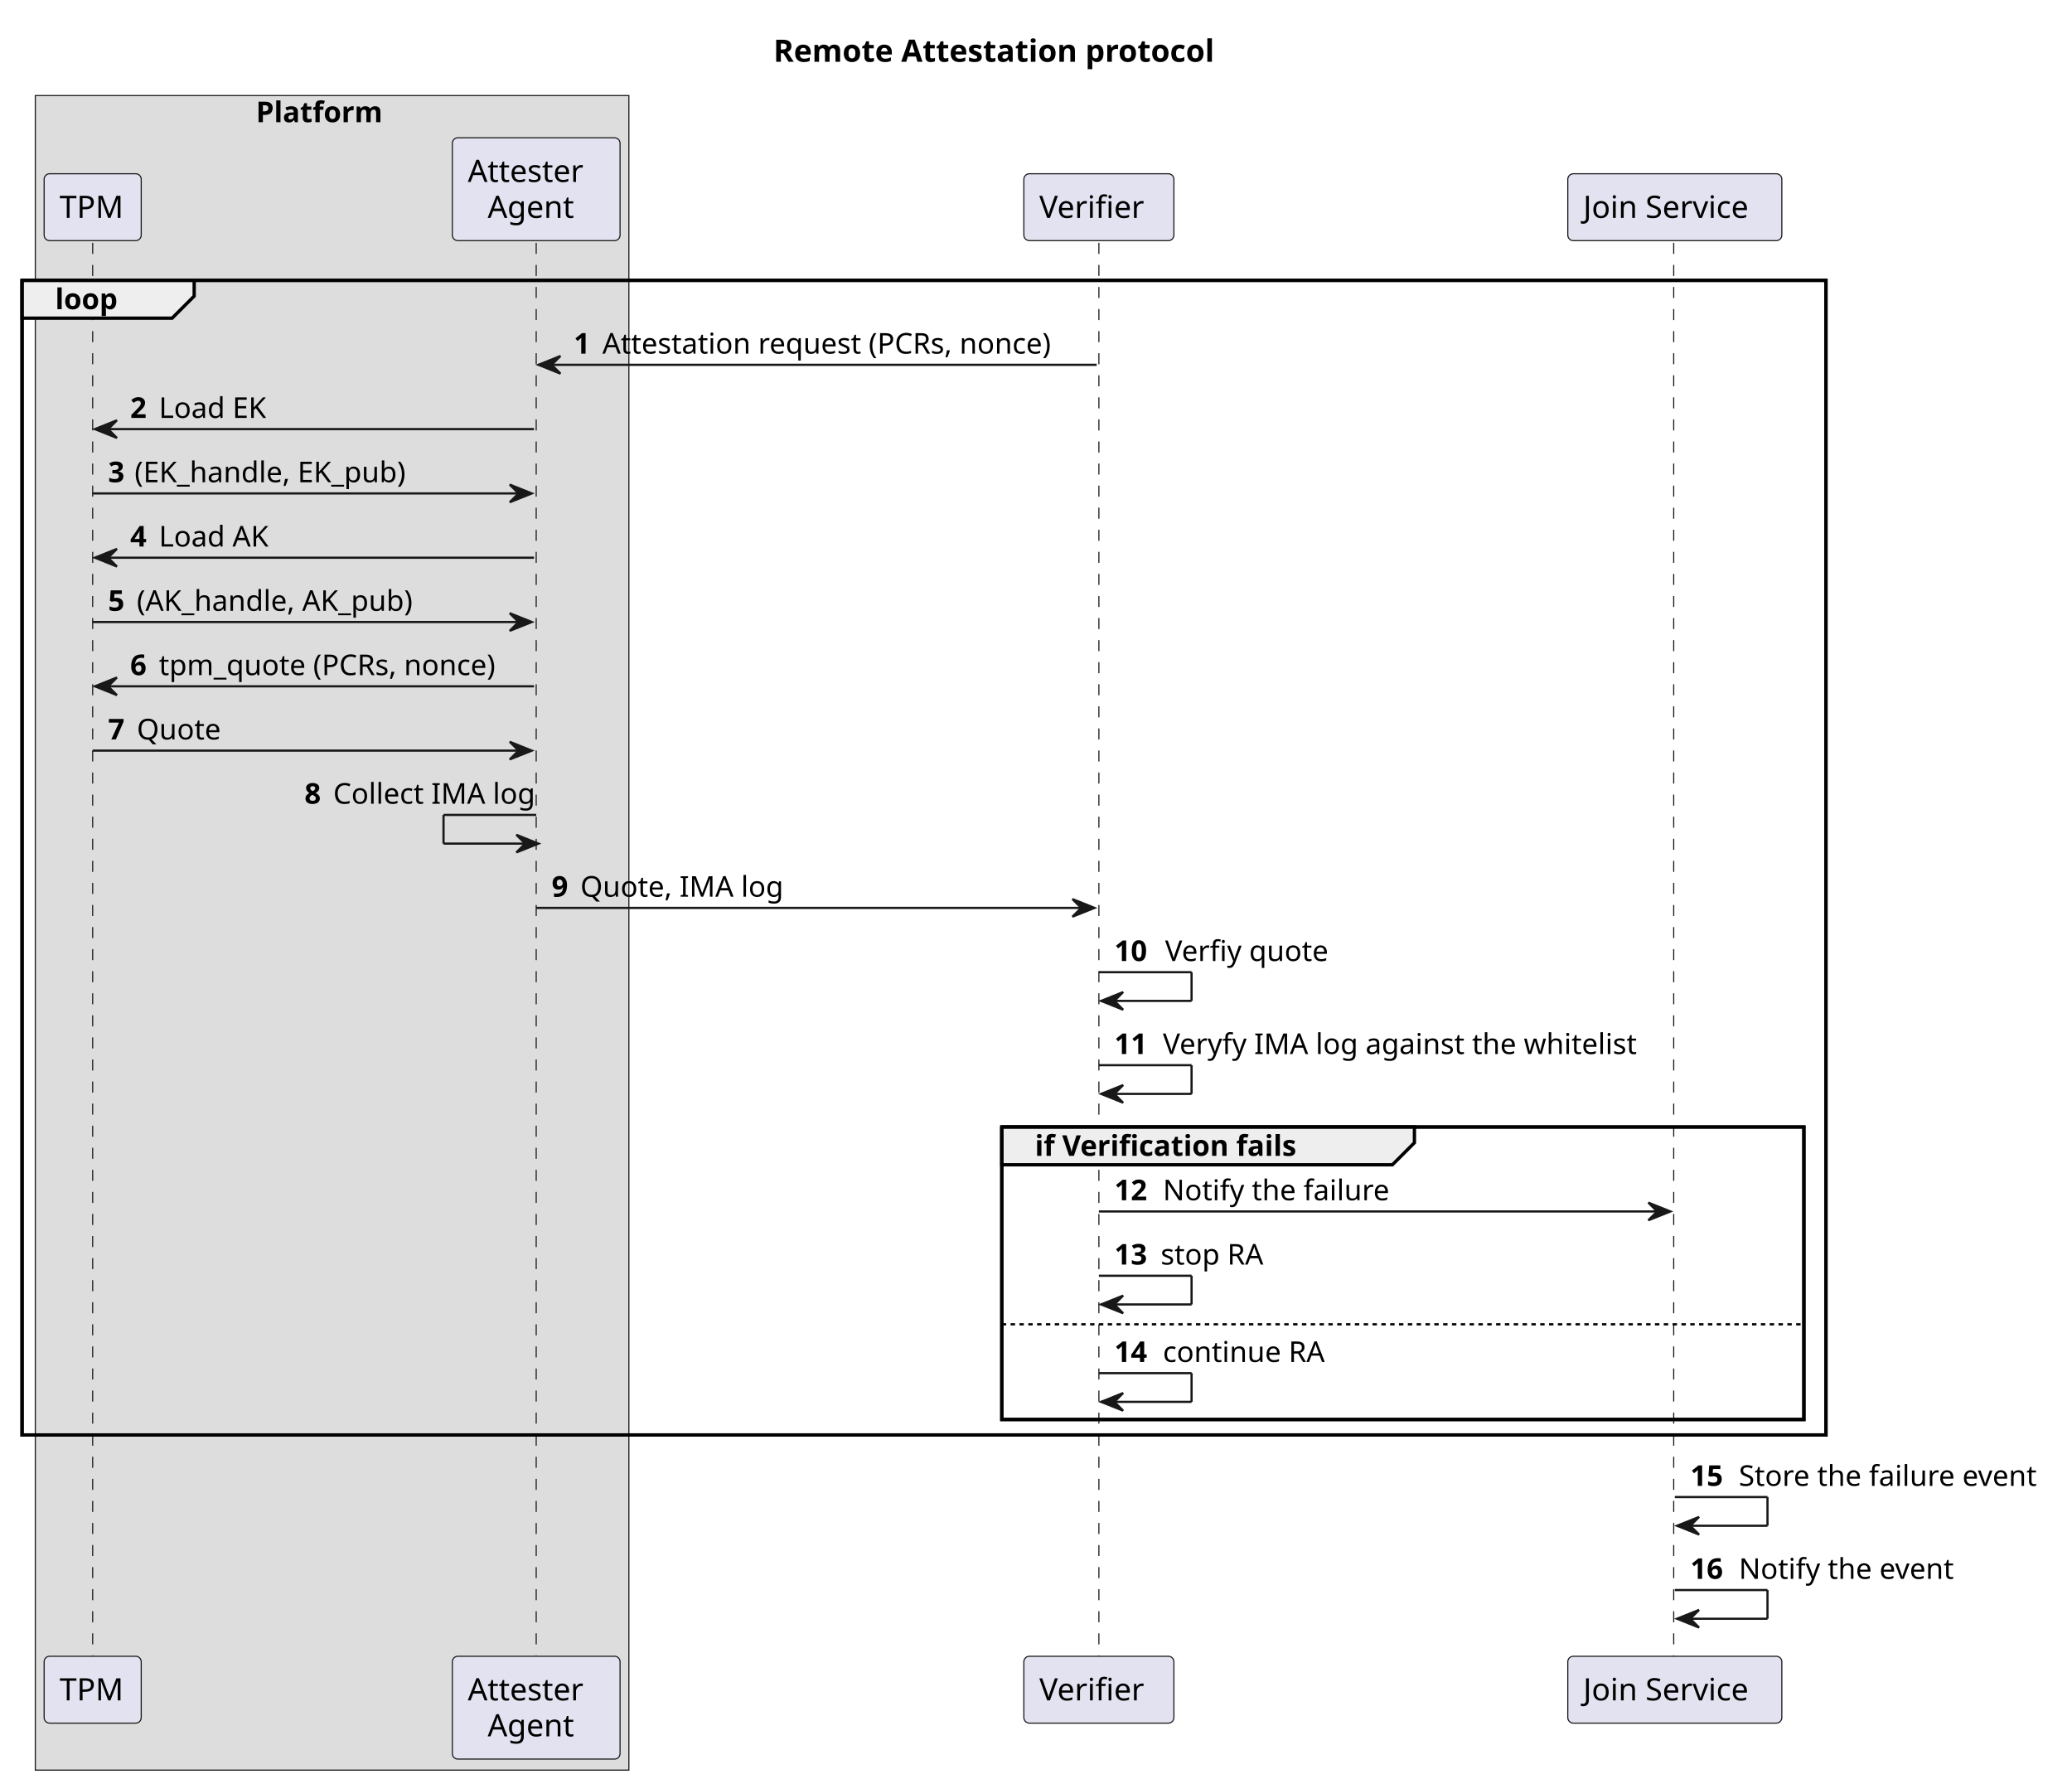
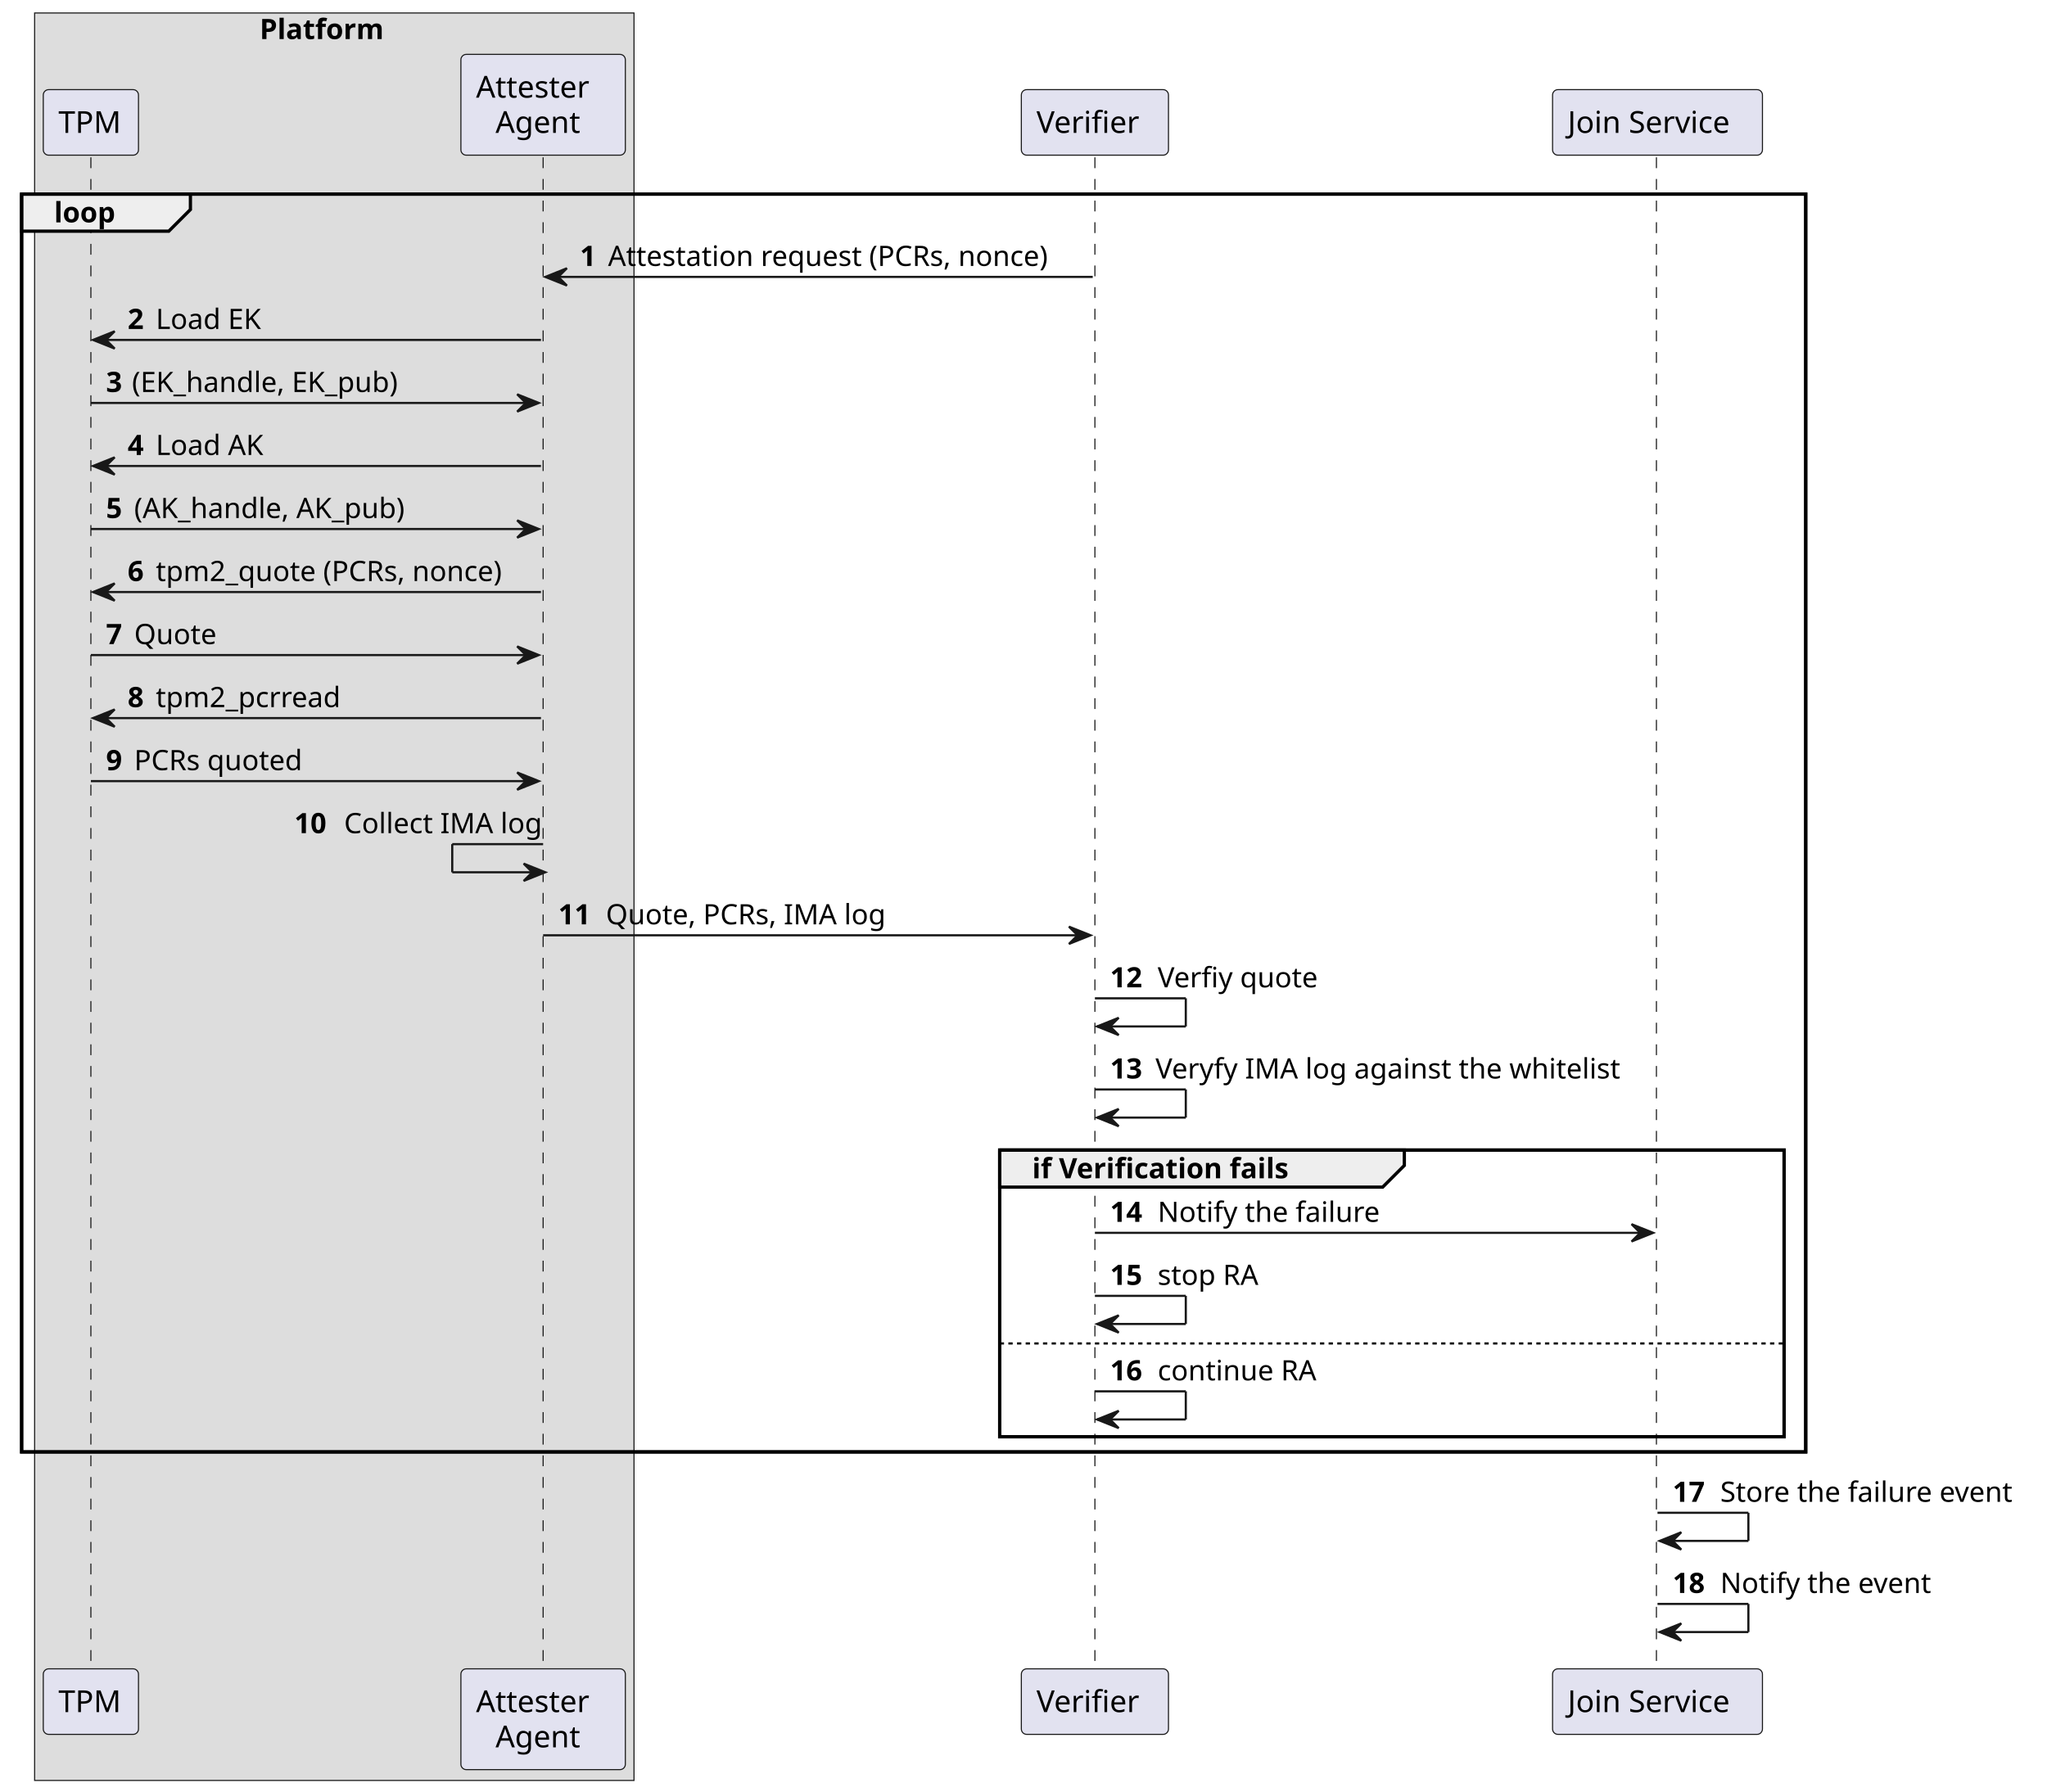
- <svg xmlns="http://www.w3.org/2000/svg" contentStyleType="text/css" height="808px" preserveAspectRatio="none" style="width:939px;height:808px;background:#FFFFFF;" version="1.1" viewBox="0 0 939 808" width="939px" zoomAndPan="magnify">
+ <svg xmlns="http://www.w3.org/2000/svg" contentStyleType="text/css" height="828px" preserveAspectRatio="none" style="width:946px;height:828px;background:#FFFFFF;" version="1.1" viewBox="0 0 946 828" width="946px" zoomAndPan="magnify">
  <defs />
  <g>
-     <text fill="#000000" font-family="sans-serif" font-size="14" font-weight="bold" lengthAdjust="spacing" textLength="237" x="350.5" y="27.995">Remote Attestation protocol</text>
-     <rect fill="#DDDDDD" height="758.711" style="stroke:#181818;stroke-width:0.5;" width="269" x="16" y="43.297" />
-     <text fill="#000000" font-family="sans-serif" font-size="13" font-weight="bold" lengthAdjust="spacing" textLength="69" x="116" y="55.364">Platform</text>
-     <rect fill="none" height="523.125" style="stroke:#000000;stroke-width:1.5;" width="817.5" x="10" y="127.023" />
-     <rect fill="none" height="132.531" style="stroke:#000000;stroke-width:1.5;" width="363.5" x="454" y="510.617" />
-     <line style="stroke:#181818;stroke-width:0.5;stroke-dasharray:5.0,5.0;" x1="42" x2="42" y1="110.023" y2="751.414" />
-     <line style="stroke:#181818;stroke-width:0.5;stroke-dasharray:5.0,5.0;" x1="243" x2="243" y1="110.023" y2="751.414" />
-     <line style="stroke:#181818;stroke-width:0.5;stroke-dasharray:5.0,5.0;" x1="498" x2="498" y1="110.023" y2="751.414" />
-     <line style="stroke:#181818;stroke-width:0.5;stroke-dasharray:5.0,5.0;" x1="758.5" x2="758.5" y1="110.023" y2="751.414" />
-     <rect fill="#E2E2F0" height="30.297" rx="2.5" ry="2.5" style="stroke:#181818;stroke-width:0.5;" width="44" x="20" y="78.727" />
-     <text fill="#000000" font-family="sans-serif" font-size="14" lengthAdjust="spacing" textLength="30" x="27" y="98.722">TPM</text>
-     <rect fill="#E2E2F0" height="30.297" rx="2.5" ry="2.5" style="stroke:#181818;stroke-width:0.5;" width="44" x="20" y="750.414" />
-     <text fill="#000000" font-family="sans-serif" font-size="14" lengthAdjust="spacing" textLength="30" x="27" y="770.409">TPM</text>
-     <rect fill="#E2E2F0" height="46.594" rx="2.5" ry="2.5" style="stroke:#181818;stroke-width:0.5;" width="76" x="205" y="62.43" />
-     <text fill="#000000" font-family="sans-serif" font-size="14" lengthAdjust="spacing" textLength="62" x="212" y="82.425">Attester</text>
-     <text fill="#000000" font-family="sans-serif" font-size="14" lengthAdjust="spacing" textLength="44" x="221" y="98.722">Agent</text>
-     <rect fill="#E2E2F0" height="46.594" rx="2.5" ry="2.5" style="stroke:#181818;stroke-width:0.5;" width="76" x="205" y="750.414" />
-     <text fill="#000000" font-family="sans-serif" font-size="14" lengthAdjust="spacing" textLength="62" x="212" y="770.409">Attester</text>
-     <text fill="#000000" font-family="sans-serif" font-size="14" lengthAdjust="spacing" textLength="44" x="221" y="786.706">Agent</text>
-     <rect fill="#E2E2F0" height="30.297" rx="2.5" ry="2.5" style="stroke:#181818;stroke-width:0.5;" width="68" x="464" y="78.727" />
-     <text fill="#000000" font-family="sans-serif" font-size="14" lengthAdjust="spacing" textLength="54" x="471" y="98.722">Verifier</text>
-     <rect fill="#E2E2F0" height="30.297" rx="2.5" ry="2.5" style="stroke:#181818;stroke-width:0.5;" width="68" x="464" y="750.414" />
-     <text fill="#000000" font-family="sans-serif" font-size="14" lengthAdjust="spacing" textLength="54" x="471" y="770.409">Verifier</text>
-     <rect fill="#E2E2F0" height="30.297" rx="2.5" ry="2.5" style="stroke:#181818;stroke-width:0.5;" width="97" x="710.5" y="78.727" />
-     <text fill="#000000" font-family="sans-serif" font-size="14" lengthAdjust="spacing" textLength="83" x="717.5" y="98.722">Join Service</text>
-     <rect fill="#E2E2F0" height="30.297" rx="2.5" ry="2.5" style="stroke:#181818;stroke-width:0.5;" width="97" x="710.5" y="750.414" />
-     <text fill="#000000" font-family="sans-serif" font-size="14" lengthAdjust="spacing" textLength="83" x="717.5" y="770.409">Join Service</text>
-     <path d="M10,127.023 L88,127.023 L88,134.156 L78,144.156 L10,144.156 L10,127.023 " fill="#EEEEEE" style="stroke:#000000;stroke-width:1.5;" />
-     <rect fill="none" height="523.125" style="stroke:#000000;stroke-width:1.5;" width="817.5" x="10" y="127.023" />
-     <text fill="#000000" font-family="sans-serif" font-size="13" font-weight="bold" lengthAdjust="spacing" textLength="33" x="25" y="140.09">loop</text>
-     <polygon fill="#181818" points="254,161.289,244,165.289,254,169.289,250,165.289" style="stroke:#181818;stroke-width:1.0;" />
-     <line style="stroke:#181818;stroke-width:1.0;" x1="248" x2="497" y1="165.289" y2="165.289" />
-     <text fill="#000000" font-family="sans-serif" font-size="13" font-weight="bold" lengthAdjust="spacing" textLength="9" x="260" y="160.223">1</text>
-     <text fill="#000000" font-family="sans-serif" font-size="13" lengthAdjust="spacing" textLength="218" x="273" y="160.223">Attestation request (PCRs, nonce)</text>
-     <polygon fill="#181818" points="53,190.422,43,194.422,53,198.422,49,194.422" style="stroke:#181818;stroke-width:1.0;" />
-     <line style="stroke:#181818;stroke-width:1.0;" x1="47" x2="242" y1="194.422" y2="194.422" />
-     <text fill="#000000" font-family="sans-serif" font-size="13" font-weight="bold" lengthAdjust="spacing" textLength="9" x="59" y="189.356">2</text>
-     <text fill="#000000" font-family="sans-serif" font-size="13" lengthAdjust="spacing" textLength="51" x="72" y="189.356">Load EK</text>
-     <polygon fill="#181818" points="231,219.555,241,223.555,231,227.555,235,223.555" style="stroke:#181818;stroke-width:1.0;" />
-     <line style="stroke:#181818;stroke-width:1.0;" x1="42" x2="237" y1="223.555" y2="223.555" />
-     <text fill="#000000" font-family="sans-serif" font-size="13" font-weight="bold" lengthAdjust="spacing" textLength="8" x="49" y="218.489">3</text>
-     <text fill="#000000" font-family="sans-serif" font-size="13" lengthAdjust="spacing" textLength="131" x="61" y="218.489">(EK_handle, EK_pub)</text>
-     <polygon fill="#181818" points="53,248.688,43,252.688,53,256.688,49,252.688" style="stroke:#181818;stroke-width:1.0;" />
-     <line style="stroke:#181818;stroke-width:1.0;" x1="47" x2="242" y1="252.688" y2="252.688" />
-     <text fill="#000000" font-family="sans-serif" font-size="13" font-weight="bold" lengthAdjust="spacing" textLength="9" x="59" y="247.622">4</text>
-     <text fill="#000000" font-family="sans-serif" font-size="13" lengthAdjust="spacing" textLength="52" x="72" y="247.622">Load AK</text>
-     <polygon fill="#181818" points="231,277.82,241,281.82,231,285.82,235,281.82" style="stroke:#181818;stroke-width:1.0;" />
-     <line style="stroke:#181818;stroke-width:1.0;" x1="42" x2="237" y1="281.82" y2="281.82" />
-     <text fill="#000000" font-family="sans-serif" font-size="13" font-weight="bold" lengthAdjust="spacing" textLength="9" x="49" y="276.754">5</text>
-     <text fill="#000000" font-family="sans-serif" font-size="13" lengthAdjust="spacing" textLength="133" x="62" y="276.754">(AK_handle, AK_pub)</text>
-     <polygon fill="#181818" points="53,306.953,43,310.953,53,314.953,49,310.953" style="stroke:#181818;stroke-width:1.0;" />
-     <line style="stroke:#181818;stroke-width:1.0;" x1="47" x2="242" y1="310.953" y2="310.953" />
-     <text fill="#000000" font-family="sans-serif" font-size="13" font-weight="bold" lengthAdjust="spacing" textLength="9" x="59" y="305.887">6</text>
-     <text fill="#000000" font-family="sans-serif" font-size="13" lengthAdjust="spacing" textLength="164" x="72" y="305.887">tpm_quote (PCRs, nonce)</text>
-     <polygon fill="#181818" points="231,336.086,241,340.086,231,344.086,235,340.086" style="stroke:#181818;stroke-width:1.0;" />
-     <line style="stroke:#181818;stroke-width:1.0;" x1="42" x2="237" y1="340.086" y2="340.086" />
-     <text fill="#000000" font-family="sans-serif" font-size="13" font-weight="bold" lengthAdjust="spacing" textLength="9" x="49" y="335.02">7</text>
-     <text fill="#000000" font-family="sans-serif" font-size="13" lengthAdjust="spacing" textLength="39" x="62" y="335.02">Quote</text>
-     <line style="stroke:#181818;stroke-width:1.0;" x1="201" x2="243" y1="369.219" y2="369.219" />
-     <line style="stroke:#181818;stroke-width:1.0;" x1="201" x2="201" y1="369.219" y2="382.219" />
-     <line style="stroke:#181818;stroke-width:1.0;" x1="201" x2="242" y1="382.219" y2="382.219" />
-     <polygon fill="#181818" points="234,378.219,244,382.219,234,386.219,238,382.219" style="stroke:#181818;stroke-width:1.0;" />
-     <text fill="#000000" font-family="sans-serif" font-size="13" font-weight="bold" lengthAdjust="spacing" textLength="9" x="138" y="364.153">8</text>
-     <text fill="#000000" font-family="sans-serif" font-size="13" lengthAdjust="spacing" textLength="92" x="151" y="364.153">Collect IMA log</text>
-     <polygon fill="#181818" points="486,407.352,496,411.352,486,415.352,490,411.352" style="stroke:#181818;stroke-width:1.0;" />
-     <line style="stroke:#181818;stroke-width:1.0;" x1="243" x2="492" y1="411.352" y2="411.352" />
-     <text fill="#000000" font-family="sans-serif" font-size="13" font-weight="bold" lengthAdjust="spacing" textLength="9" x="250" y="406.286">9</text>
-     <text fill="#000000" font-family="sans-serif" font-size="13" lengthAdjust="spacing" textLength="92" x="263" y="406.286">Quote, IMA log</text>
-     <line style="stroke:#181818;stroke-width:1.0;" x1="498" x2="540" y1="440.484" y2="440.484" />
-     <line style="stroke:#181818;stroke-width:1.0;" x1="540" x2="540" y1="440.484" y2="453.484" />
-     <line style="stroke:#181818;stroke-width:1.0;" x1="499" x2="540" y1="453.484" y2="453.484" />
-     <polygon fill="#181818" points="509,449.484,499,453.484,509,457.484,505,453.484" style="stroke:#181818;stroke-width:1.0;" />
-     <text fill="#000000" font-family="sans-serif" font-size="13" font-weight="bold" lengthAdjust="spacing" textLength="19" x="505" y="435.418">10</text>
-     <text fill="#000000" font-family="sans-serif" font-size="13" lengthAdjust="spacing" textLength="79" x="528" y="435.418">Verfiy quote</text>
-     <line style="stroke:#181818;stroke-width:1.0;" x1="498" x2="540" y1="482.617" y2="482.617" />
-     <line style="stroke:#181818;stroke-width:1.0;" x1="540" x2="540" y1="482.617" y2="495.617" />
-     <line style="stroke:#181818;stroke-width:1.0;" x1="499" x2="540" y1="495.617" y2="495.617" />
-     <polygon fill="#181818" points="509,491.617,499,495.617,509,499.617,505,495.617" style="stroke:#181818;stroke-width:1.0;" />
-     <text fill="#000000" font-family="sans-serif" font-size="13" font-weight="bold" lengthAdjust="spacing" textLength="18" x="505" y="477.551">11</text>
-     <text fill="#000000" font-family="sans-serif" font-size="13" lengthAdjust="spacing" textLength="225" x="527" y="477.551">Veryfy IMA log against the whitelist</text>
-     <path d="M454,510.617 L641,510.617 L641,517.75 L631,527.75 L454,527.75 L454,510.617 " fill="#EEEEEE" style="stroke:#000000;stroke-width:1.5;" />
-     <rect fill="none" height="132.531" style="stroke:#000000;stroke-width:1.5;" width="363.5" x="454" y="510.617" />
-     <text fill="#000000" font-family="sans-serif" font-size="13" font-weight="bold" lengthAdjust="spacing" textLength="142" x="469" y="523.684">if Verification fails</text>
-     <polygon fill="#181818" points="747,544.883,757,548.883,747,552.883,751,548.883" style="stroke:#181818;stroke-width:1.0;" />
-     <line style="stroke:#181818;stroke-width:1.0;" x1="498" x2="753" y1="548.883" y2="548.883" />
-     <text fill="#000000" font-family="sans-serif" font-size="13" font-weight="bold" lengthAdjust="spacing" textLength="18" x="505" y="543.817">12</text>
-     <text fill="#000000" font-family="sans-serif" font-size="13" lengthAdjust="spacing" textLength="107" x="527" y="543.817">Notify the failure</text>
-     <line style="stroke:#181818;stroke-width:1.0;" x1="498" x2="540" y1="578.016" y2="578.016" />
-     <line style="stroke:#181818;stroke-width:1.0;" x1="540" x2="540" y1="578.016" y2="591.016" />
-     <line style="stroke:#181818;stroke-width:1.0;" x1="499" x2="540" y1="591.016" y2="591.016" />
-     <polygon fill="#181818" points="509,587.016,499,591.016,509,595.016,505,591.016" style="stroke:#181818;stroke-width:1.0;" />
-     <text fill="#000000" font-family="sans-serif" font-size="13" font-weight="bold" lengthAdjust="spacing" textLength="17" x="505" y="572.95">13</text>
-     <text fill="#000000" font-family="sans-serif" font-size="13" lengthAdjust="spacing" textLength="50" x="526" y="572.95">stop RA</text>
-     <line style="stroke:#000000;stroke-width:1.0;stroke-dasharray:2.0,2.0;" x1="454" x2="817.5" y1="600.016" y2="600.016" />
-     <line style="stroke:#181818;stroke-width:1.0;" x1="498" x2="540" y1="622.148" y2="622.148" />
-     <line style="stroke:#181818;stroke-width:1.0;" x1="540" x2="540" y1="622.148" y2="635.148" />
-     <line style="stroke:#181818;stroke-width:1.0;" x1="499" x2="540" y1="635.148" y2="635.148" />
-     <polygon fill="#181818" points="509,631.148,499,635.148,509,639.148,505,635.148" style="stroke:#181818;stroke-width:1.0;" />
-     <text fill="#000000" font-family="sans-serif" font-size="13" font-weight="bold" lengthAdjust="spacing" textLength="18" x="505" y="617.082">14</text>
-     <text fill="#000000" font-family="sans-serif" font-size="13" lengthAdjust="spacing" textLength="77" x="527" y="617.082">continue RA</text>
-     <line style="stroke:#181818;stroke-width:1.0;" x1="759" x2="801" y1="678.281" y2="678.281" />
-     <line style="stroke:#181818;stroke-width:1.0;" x1="801" x2="801" y1="678.281" y2="691.281" />
-     <line style="stroke:#181818;stroke-width:1.0;" x1="760" x2="801" y1="691.281" y2="691.281" />
-     <polygon fill="#181818" points="770,687.281,760,691.281,770,695.281,766,691.281" style="stroke:#181818;stroke-width:1.0;" />
-     <text fill="#000000" font-family="sans-serif" font-size="13" font-weight="bold" lengthAdjust="spacing" textLength="18" x="766" y="673.215">15</text>
-     <text fill="#000000" font-family="sans-serif" font-size="13" lengthAdjust="spacing" textLength="144" x="788" y="673.215">Store the failure event</text>
-     <line style="stroke:#181818;stroke-width:1.0;" x1="759" x2="801" y1="720.414" y2="720.414" />
-     <line style="stroke:#181818;stroke-width:1.0;" x1="801" x2="801" y1="720.414" y2="733.414" />
-     <line style="stroke:#181818;stroke-width:1.0;" x1="760" x2="801" y1="733.414" y2="733.414" />
-     <polygon fill="#181818" points="770,729.414,760,733.414,770,737.414,766,733.414" style="stroke:#181818;stroke-width:1.0;" />
-     <text fill="#000000" font-family="sans-serif" font-size="13" font-weight="bold" lengthAdjust="spacing" textLength="18" x="766" y="715.348">16</text>
-     <text fill="#000000" font-family="sans-serif" font-size="13" lengthAdjust="spacing" textLength="104" x="788" y="715.348">Notify the event</text>
+     <rect fill="#DDDDDD" height="816.977" style="stroke:#181818;stroke-width:0.5;" width="277" x="16" y="6" />
+     <text fill="#000000" font-family="sans-serif" font-size="13" font-weight="bold" lengthAdjust="spacing" textLength="69" x="120" y="18.067">Platform</text>
+     <rect fill="none" height="581.391" style="stroke:#000000;stroke-width:1.5;" width="824.5" x="10" y="89.727" />
+     <rect fill="none" height="132.531" style="stroke:#000000;stroke-width:1.5;" width="362.5" x="462" y="531.586" />
+     <line style="stroke:#181818;stroke-width:0.5;stroke-dasharray:5.0,5.0;" x1="42" x2="42" y1="72.727" y2="772.383" />
+     <line style="stroke:#181818;stroke-width:0.5;stroke-dasharray:5.0,5.0;" x1="251" x2="251" y1="72.727" y2="772.383" />
+     <line style="stroke:#181818;stroke-width:0.5;stroke-dasharray:5.0,5.0;" x1="506" x2="506" y1="72.727" y2="772.383" />
+     <line style="stroke:#181818;stroke-width:0.5;stroke-dasharray:5.0,5.0;" x1="765.5" x2="765.5" y1="72.727" y2="772.383" />
+     <rect fill="#E2E2F0" height="30.297" rx="2.5" ry="2.5" style="stroke:#181818;stroke-width:0.5;" width="44" x="20" y="41.43" />
+     <text fill="#000000" font-family="sans-serif" font-size="14" lengthAdjust="spacing" textLength="30" x="27" y="61.425">TPM</text>
+     <rect fill="#E2E2F0" height="30.297" rx="2.5" ry="2.5" style="stroke:#181818;stroke-width:0.5;" width="44" x="20" y="771.383" />
+     <text fill="#000000" font-family="sans-serif" font-size="14" lengthAdjust="spacing" textLength="30" x="27" y="791.378">TPM</text>
+     <rect fill="#E2E2F0" height="46.594" rx="2.5" ry="2.5" style="stroke:#181818;stroke-width:0.5;" width="76" x="213" y="25.133" />
+     <text fill="#000000" font-family="sans-serif" font-size="14" lengthAdjust="spacing" textLength="62" x="220" y="45.128">Attester</text>
+     <text fill="#000000" font-family="sans-serif" font-size="14" lengthAdjust="spacing" textLength="44" x="229" y="61.425">Agent</text>
+     <rect fill="#E2E2F0" height="46.594" rx="2.5" ry="2.5" style="stroke:#181818;stroke-width:0.5;" width="76" x="213" y="771.383" />
+     <text fill="#000000" font-family="sans-serif" font-size="14" lengthAdjust="spacing" textLength="62" x="220" y="791.378">Attester</text>
+     <text fill="#000000" font-family="sans-serif" font-size="14" lengthAdjust="spacing" textLength="44" x="229" y="807.675">Agent</text>
+     <rect fill="#E2E2F0" height="30.297" rx="2.5" ry="2.5" style="stroke:#181818;stroke-width:0.5;" width="68" x="472" y="41.43" />
+     <text fill="#000000" font-family="sans-serif" font-size="14" lengthAdjust="spacing" textLength="54" x="479" y="61.425">Verifier</text>
+     <rect fill="#E2E2F0" height="30.297" rx="2.5" ry="2.5" style="stroke:#181818;stroke-width:0.5;" width="68" x="472" y="771.383" />
+     <text fill="#000000" font-family="sans-serif" font-size="14" lengthAdjust="spacing" textLength="54" x="479" y="791.378">Verifier</text>
+     <rect fill="#E2E2F0" height="30.297" rx="2.5" ry="2.5" style="stroke:#181818;stroke-width:0.5;" width="97" x="717.5" y="41.43" />
+     <text fill="#000000" font-family="sans-serif" font-size="14" lengthAdjust="spacing" textLength="83" x="724.5" y="61.425">Join Service</text>
+     <rect fill="#E2E2F0" height="30.297" rx="2.5" ry="2.5" style="stroke:#181818;stroke-width:0.5;" width="97" x="717.5" y="771.383" />
+     <text fill="#000000" font-family="sans-serif" font-size="14" lengthAdjust="spacing" textLength="83" x="724.5" y="791.378">Join Service</text>
+     <path d="M10,89.727 L88,89.727 L88,96.859 L78,106.859 L10,106.859 L10,89.727 " fill="#EEEEEE" style="stroke:#000000;stroke-width:1.5;" />
+     <rect fill="none" height="581.391" style="stroke:#000000;stroke-width:1.5;" width="824.5" x="10" y="89.727" />
+     <text fill="#000000" font-family="sans-serif" font-size="13" font-weight="bold" lengthAdjust="spacing" textLength="33" x="25" y="102.793">loop</text>
+     <polygon fill="#181818" points="262,123.992,252,127.992,262,131.992,258,127.992" style="stroke:#181818;stroke-width:1.0;" />
+     <line style="stroke:#181818;stroke-width:1.0;" x1="256" x2="505" y1="127.992" y2="127.992" />
+     <text fill="#000000" font-family="sans-serif" font-size="13" font-weight="bold" lengthAdjust="spacing" textLength="9" x="268" y="122.926">1</text>
+     <text fill="#000000" font-family="sans-serif" font-size="13" lengthAdjust="spacing" textLength="218" x="281" y="122.926">Attestation request (PCRs, nonce)</text>
+     <polygon fill="#181818" points="53,153.125,43,157.125,53,161.125,49,157.125" style="stroke:#181818;stroke-width:1.0;" />
+     <line style="stroke:#181818;stroke-width:1.0;" x1="47" x2="250" y1="157.125" y2="157.125" />
+     <text fill="#000000" font-family="sans-serif" font-size="13" font-weight="bold" lengthAdjust="spacing" textLength="9" x="59" y="152.059">2</text>
+     <text fill="#000000" font-family="sans-serif" font-size="13" lengthAdjust="spacing" textLength="51" x="72" y="152.059">Load EK</text>
+     <polygon fill="#181818" points="239,182.258,249,186.258,239,190.258,243,186.258" style="stroke:#181818;stroke-width:1.0;" />
+     <line style="stroke:#181818;stroke-width:1.0;" x1="42" x2="245" y1="186.258" y2="186.258" />
+     <text fill="#000000" font-family="sans-serif" font-size="13" font-weight="bold" lengthAdjust="spacing" textLength="8" x="49" y="181.192">3</text>
+     <text fill="#000000" font-family="sans-serif" font-size="13" lengthAdjust="spacing" textLength="131" x="61" y="181.192">(EK_handle, EK_pub)</text>
+     <polygon fill="#181818" points="53,211.391,43,215.391,53,219.391,49,215.391" style="stroke:#181818;stroke-width:1.0;" />
+     <line style="stroke:#181818;stroke-width:1.0;" x1="47" x2="250" y1="215.391" y2="215.391" />
+     <text fill="#000000" font-family="sans-serif" font-size="13" font-weight="bold" lengthAdjust="spacing" textLength="9" x="59" y="210.325">4</text>
+     <text fill="#000000" font-family="sans-serif" font-size="13" lengthAdjust="spacing" textLength="52" x="72" y="210.325">Load AK</text>
+     <polygon fill="#181818" points="239,240.523,249,244.523,239,248.523,243,244.523" style="stroke:#181818;stroke-width:1.0;" />
+     <line style="stroke:#181818;stroke-width:1.0;" x1="42" x2="245" y1="244.523" y2="244.523" />
+     <text fill="#000000" font-family="sans-serif" font-size="13" font-weight="bold" lengthAdjust="spacing" textLength="9" x="49" y="239.458">5</text>
+     <text fill="#000000" font-family="sans-serif" font-size="13" lengthAdjust="spacing" textLength="133" x="62" y="239.458">(AK_handle, AK_pub)</text>
+     <polygon fill="#181818" points="53,269.656,43,273.656,53,277.656,49,273.656" style="stroke:#181818;stroke-width:1.0;" />
+     <line style="stroke:#181818;stroke-width:1.0;" x1="47" x2="250" y1="273.656" y2="273.656" />
+     <text fill="#000000" font-family="sans-serif" font-size="13" font-weight="bold" lengthAdjust="spacing" textLength="9" x="59" y="268.59">6</text>
+     <text fill="#000000" font-family="sans-serif" font-size="13" lengthAdjust="spacing" textLength="172" x="72" y="268.59">tpm2_quote (PCRs, nonce)</text>
+     <polygon fill="#181818" points="239,298.789,249,302.789,239,306.789,243,302.789" style="stroke:#181818;stroke-width:1.0;" />
+     <line style="stroke:#181818;stroke-width:1.0;" x1="42" x2="245" y1="302.789" y2="302.789" />
+     <text fill="#000000" font-family="sans-serif" font-size="13" font-weight="bold" lengthAdjust="spacing" textLength="9" x="49" y="297.723">7</text>
+     <text fill="#000000" font-family="sans-serif" font-size="13" lengthAdjust="spacing" textLength="39" x="62" y="297.723">Quote</text>
+     <polygon fill="#181818" points="53,327.922,43,331.922,53,335.922,49,331.922" style="stroke:#181818;stroke-width:1.0;" />
+     <line style="stroke:#181818;stroke-width:1.0;" x1="47" x2="250" y1="331.922" y2="331.922" />
+     <text fill="#000000" font-family="sans-serif" font-size="13" font-weight="bold" lengthAdjust="spacing" textLength="9" x="59" y="326.856">8</text>
+     <text fill="#000000" font-family="sans-serif" font-size="13" lengthAdjust="spacing" textLength="90" x="72" y="326.856">tpm2_pcrread</text>
+     <polygon fill="#181818" points="239,357.055,249,361.055,239,365.055,243,361.055" style="stroke:#181818;stroke-width:1.0;" />
+     <line style="stroke:#181818;stroke-width:1.0;" x1="42" x2="245" y1="361.055" y2="361.055" />
+     <text fill="#000000" font-family="sans-serif" font-size="13" font-weight="bold" lengthAdjust="spacing" textLength="9" x="49" y="355.989">9</text>
+     <text fill="#000000" font-family="sans-serif" font-size="13" lengthAdjust="spacing" textLength="82" x="62" y="355.989">PCRs quoted</text>
+     <line style="stroke:#181818;stroke-width:1.0;" x1="209" x2="251" y1="390.188" y2="390.188" />
+     <line style="stroke:#181818;stroke-width:1.0;" x1="209" x2="209" y1="390.188" y2="403.188" />
+     <line style="stroke:#181818;stroke-width:1.0;" x1="209" x2="250" y1="403.188" y2="403.188" />
+     <polygon fill="#181818" points="242,399.188,252,403.188,242,407.188,246,403.188" style="stroke:#181818;stroke-width:1.0;" />
+     <text fill="#000000" font-family="sans-serif" font-size="13" font-weight="bold" lengthAdjust="spacing" textLength="19" x="136" y="385.122">10</text>
+     <text fill="#000000" font-family="sans-serif" font-size="13" lengthAdjust="spacing" textLength="92" x="159" y="385.122">Collect IMA log</text>
+     <polygon fill="#181818" points="494,428.32,504,432.32,494,436.32,498,432.32" style="stroke:#181818;stroke-width:1.0;" />
+     <line style="stroke:#181818;stroke-width:1.0;" x1="251" x2="500" y1="432.32" y2="432.32" />
+     <text fill="#000000" font-family="sans-serif" font-size="13" font-weight="bold" lengthAdjust="spacing" textLength="18" x="258" y="427.254">11</text>
+     <text fill="#000000" font-family="sans-serif" font-size="13" lengthAdjust="spacing" textLength="133" x="280" y="427.254">Quote, PCRs, IMA log</text>
+     <line style="stroke:#181818;stroke-width:1.0;" x1="506" x2="548" y1="461.453" y2="461.453" />
+     <line style="stroke:#181818;stroke-width:1.0;" x1="548" x2="548" y1="461.453" y2="474.453" />
+     <line style="stroke:#181818;stroke-width:1.0;" x1="507" x2="548" y1="474.453" y2="474.453" />
+     <polygon fill="#181818" points="517,470.453,507,474.453,517,478.453,513,474.453" style="stroke:#181818;stroke-width:1.0;" />
+     <text fill="#000000" font-family="sans-serif" font-size="13" font-weight="bold" lengthAdjust="spacing" textLength="18" x="513" y="456.387">12</text>
+     <text fill="#000000" font-family="sans-serif" font-size="13" lengthAdjust="spacing" textLength="79" x="535" y="456.387">Verfiy quote</text>
+     <line style="stroke:#181818;stroke-width:1.0;" x1="506" x2="548" y1="503.586" y2="503.586" />
+     <line style="stroke:#181818;stroke-width:1.0;" x1="548" x2="548" y1="503.586" y2="516.586" />
+     <line style="stroke:#181818;stroke-width:1.0;" x1="507" x2="548" y1="516.586" y2="516.586" />
+     <polygon fill="#181818" points="517,512.586,507,516.586,517,520.586,513,516.586" style="stroke:#181818;stroke-width:1.0;" />
+     <text fill="#000000" font-family="sans-serif" font-size="13" font-weight="bold" lengthAdjust="spacing" textLength="17" x="513" y="498.52">13</text>
+     <text fill="#000000" font-family="sans-serif" font-size="13" lengthAdjust="spacing" textLength="225" x="534" y="498.52">Veryfy IMA log against the whitelist</text>
+     <path d="M462,531.586 L649,531.586 L649,538.719 L639,548.719 L462,548.719 L462,531.586 " fill="#EEEEEE" style="stroke:#000000;stroke-width:1.5;" />
+     <rect fill="none" height="132.531" style="stroke:#000000;stroke-width:1.5;" width="362.5" x="462" y="531.586" />
+     <text fill="#000000" font-family="sans-serif" font-size="13" font-weight="bold" lengthAdjust="spacing" textLength="142" x="477" y="544.653">if Verification fails</text>
+     <polygon fill="#181818" points="754,565.852,764,569.852,754,573.852,758,569.852" style="stroke:#181818;stroke-width:1.0;" />
+     <line style="stroke:#181818;stroke-width:1.0;" x1="506" x2="760" y1="569.852" y2="569.852" />
+     <text fill="#000000" font-family="sans-serif" font-size="13" font-weight="bold" lengthAdjust="spacing" textLength="18" x="513" y="564.786">14</text>
+     <text fill="#000000" font-family="sans-serif" font-size="13" lengthAdjust="spacing" textLength="107" x="535" y="564.786">Notify the failure</text>
+     <line style="stroke:#181818;stroke-width:1.0;" x1="506" x2="548" y1="598.984" y2="598.984" />
+     <line style="stroke:#181818;stroke-width:1.0;" x1="548" x2="548" y1="598.984" y2="611.984" />
+     <line style="stroke:#181818;stroke-width:1.0;" x1="507" x2="548" y1="611.984" y2="611.984" />
+     <polygon fill="#181818" points="517,607.984,507,611.984,517,615.984,513,611.984" style="stroke:#181818;stroke-width:1.0;" />
+     <text fill="#000000" font-family="sans-serif" font-size="13" font-weight="bold" lengthAdjust="spacing" textLength="18" x="513" y="593.918">15</text>
+     <text fill="#000000" font-family="sans-serif" font-size="13" lengthAdjust="spacing" textLength="50" x="535" y="593.918">stop RA</text>
+     <line style="stroke:#000000;stroke-width:1.0;stroke-dasharray:2.0,2.0;" x1="462" x2="824.5" y1="620.984" y2="620.984" />
+     <line style="stroke:#181818;stroke-width:1.0;" x1="506" x2="548" y1="643.117" y2="643.117" />
+     <line style="stroke:#181818;stroke-width:1.0;" x1="548" x2="548" y1="643.117" y2="656.117" />
+     <line style="stroke:#181818;stroke-width:1.0;" x1="507" x2="548" y1="656.117" y2="656.117" />
+     <polygon fill="#181818" points="517,652.117,507,656.117,517,660.117,513,656.117" style="stroke:#181818;stroke-width:1.0;" />
+     <text fill="#000000" font-family="sans-serif" font-size="13" font-weight="bold" lengthAdjust="spacing" textLength="18" x="513" y="638.051">16</text>
+     <text fill="#000000" font-family="sans-serif" font-size="13" lengthAdjust="spacing" textLength="77" x="535" y="638.051">continue RA</text>
+     <line style="stroke:#181818;stroke-width:1.0;" x1="766" x2="808" y1="699.25" y2="699.25" />
+     <line style="stroke:#181818;stroke-width:1.0;" x1="808" x2="808" y1="699.25" y2="712.25" />
+     <line style="stroke:#181818;stroke-width:1.0;" x1="767" x2="808" y1="712.25" y2="712.25" />
+     <polygon fill="#181818" points="777,708.25,767,712.25,777,716.25,773,712.25" style="stroke:#181818;stroke-width:1.0;" />
+     <text fill="#000000" font-family="sans-serif" font-size="13" font-weight="bold" lengthAdjust="spacing" textLength="18" x="773" y="694.184">17</text>
+     <text fill="#000000" font-family="sans-serif" font-size="13" lengthAdjust="spacing" textLength="144" x="795" y="694.184">Store the failure event</text>
+     <line style="stroke:#181818;stroke-width:1.0;" x1="766" x2="808" y1="741.383" y2="741.383" />
+     <line style="stroke:#181818;stroke-width:1.0;" x1="808" x2="808" y1="741.383" y2="754.383" />
+     <line style="stroke:#181818;stroke-width:1.0;" x1="767" x2="808" y1="754.383" y2="754.383" />
+     <polygon fill="#181818" points="777,750.383,767,754.383,777,758.383,773,754.383" style="stroke:#181818;stroke-width:1.0;" />
+     <text fill="#000000" font-family="sans-serif" font-size="13" font-weight="bold" lengthAdjust="spacing" textLength="18" x="773" y="736.317">18</text>
+     <text fill="#000000" font-family="sans-serif" font-size="13" lengthAdjust="spacing" textLength="104" x="795" y="736.317">Notify the event</text>
  </g>
</svg>
